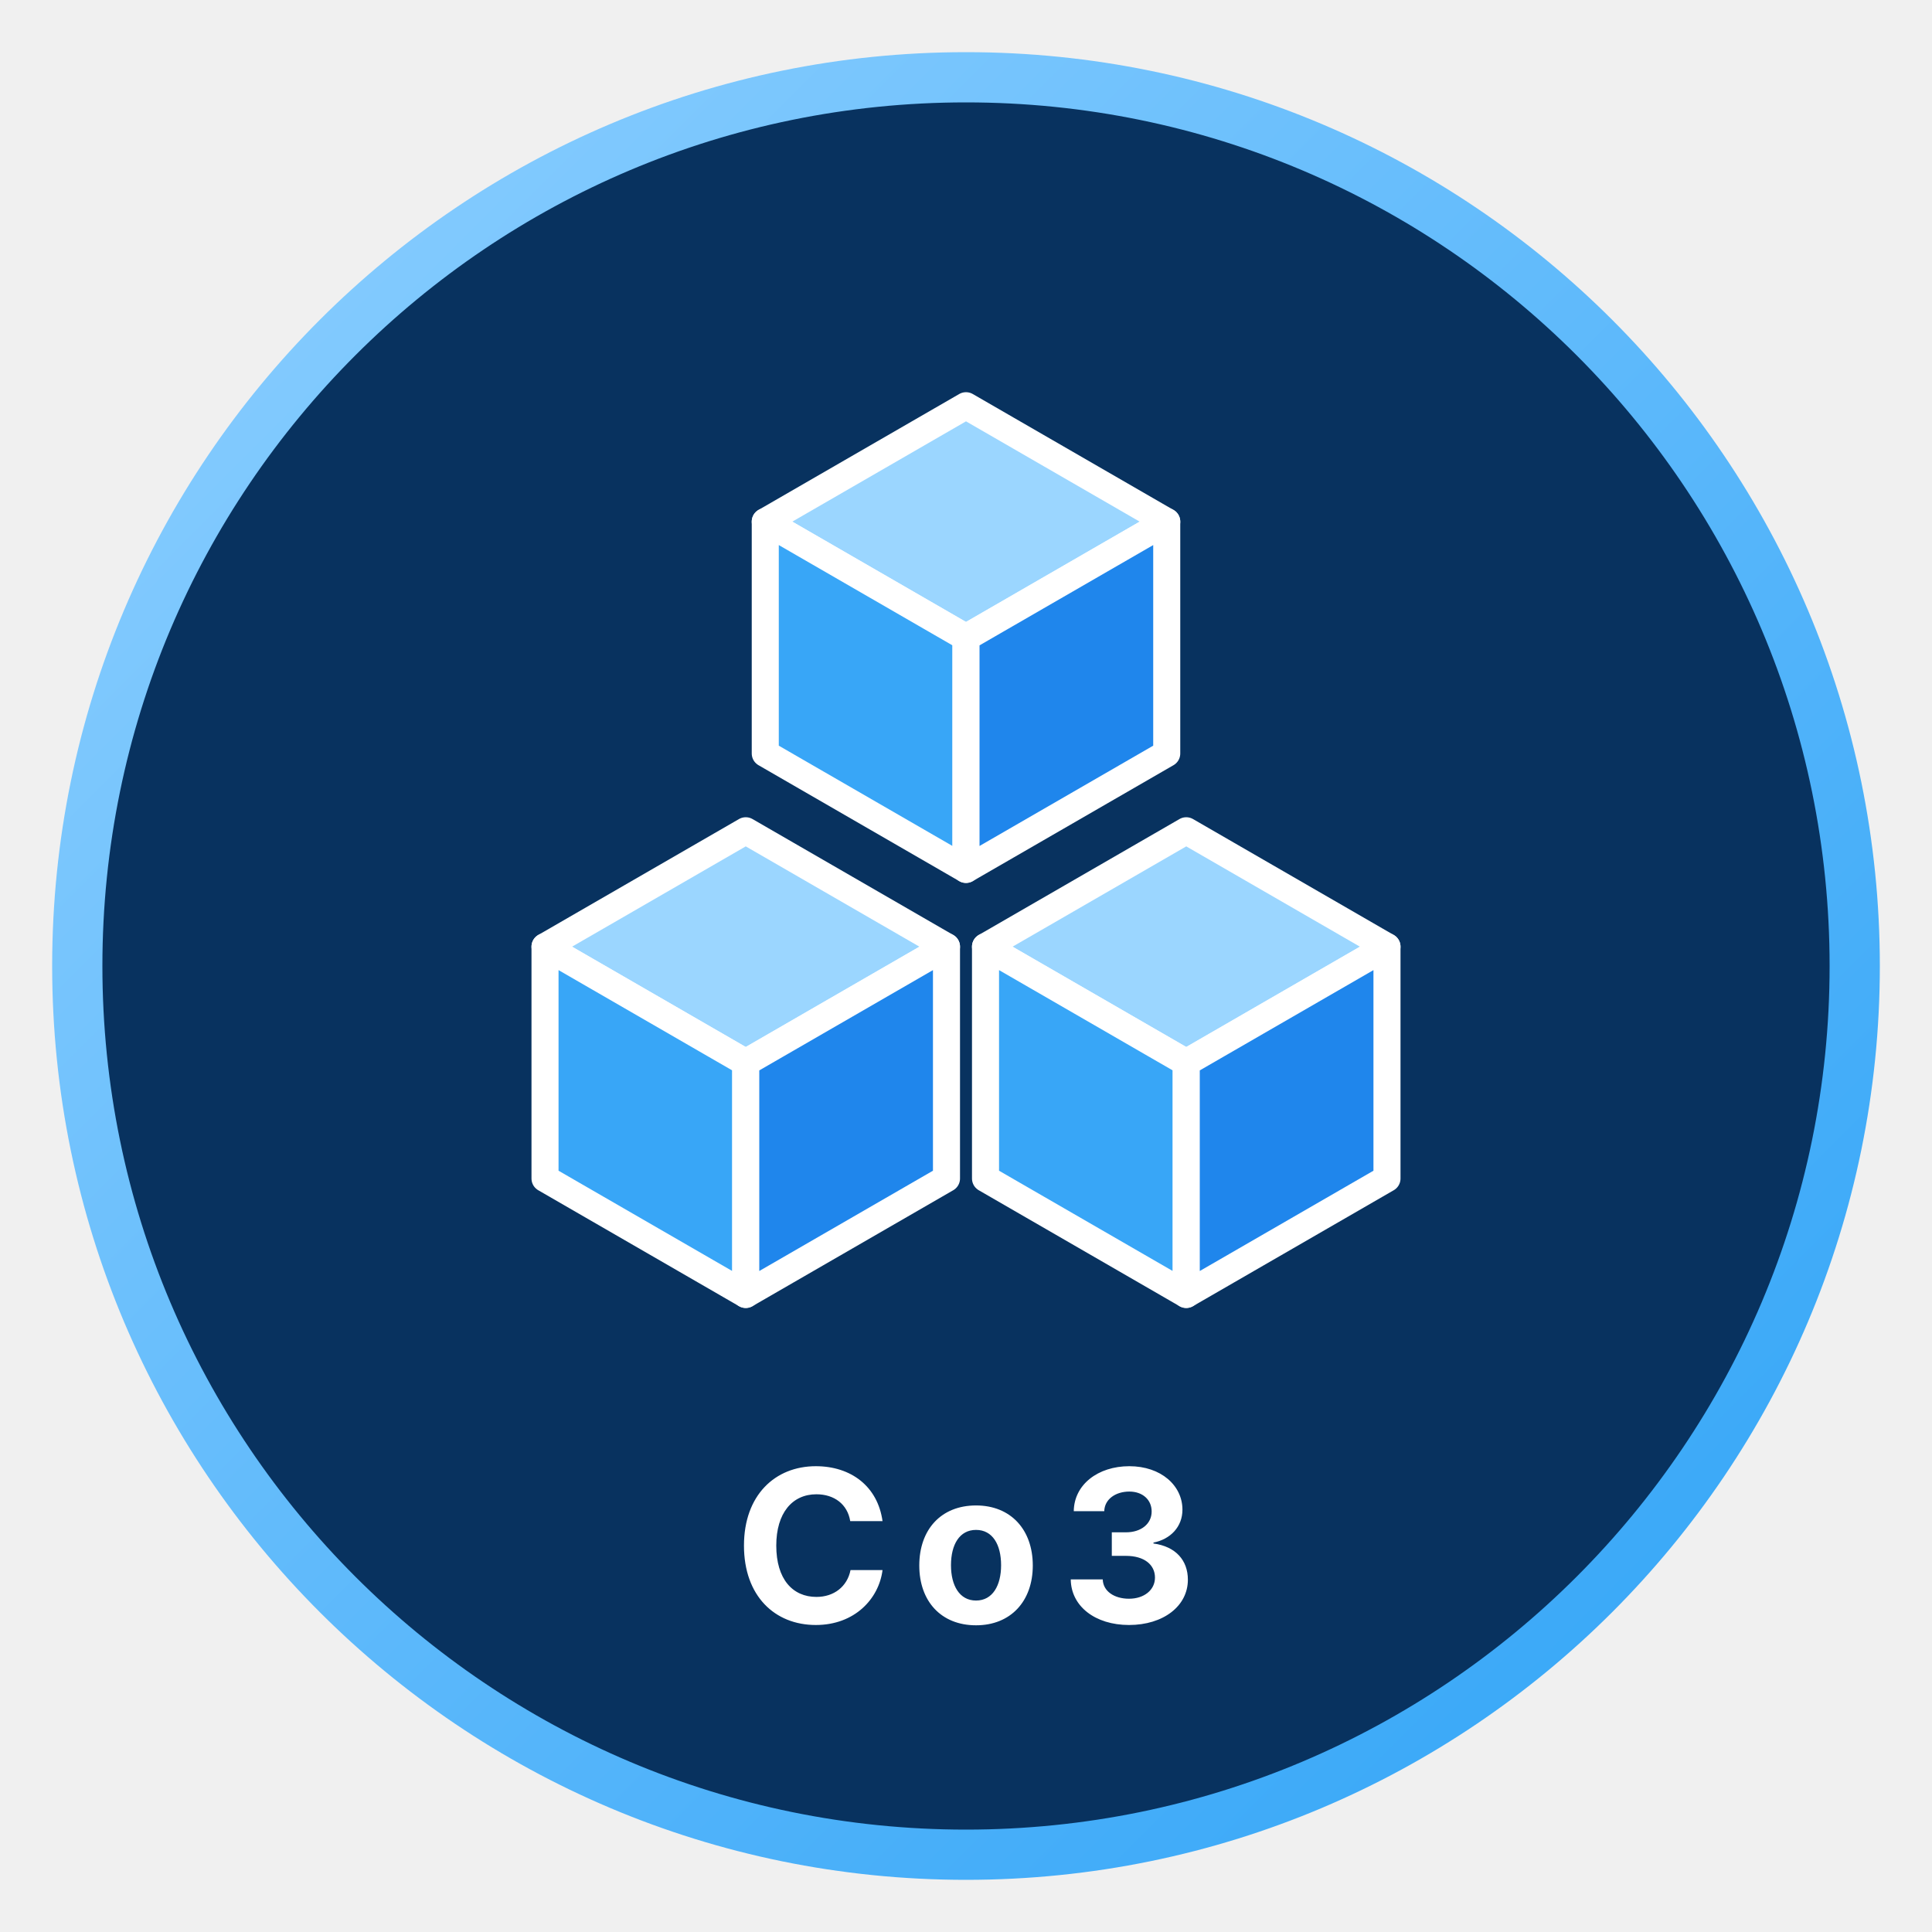
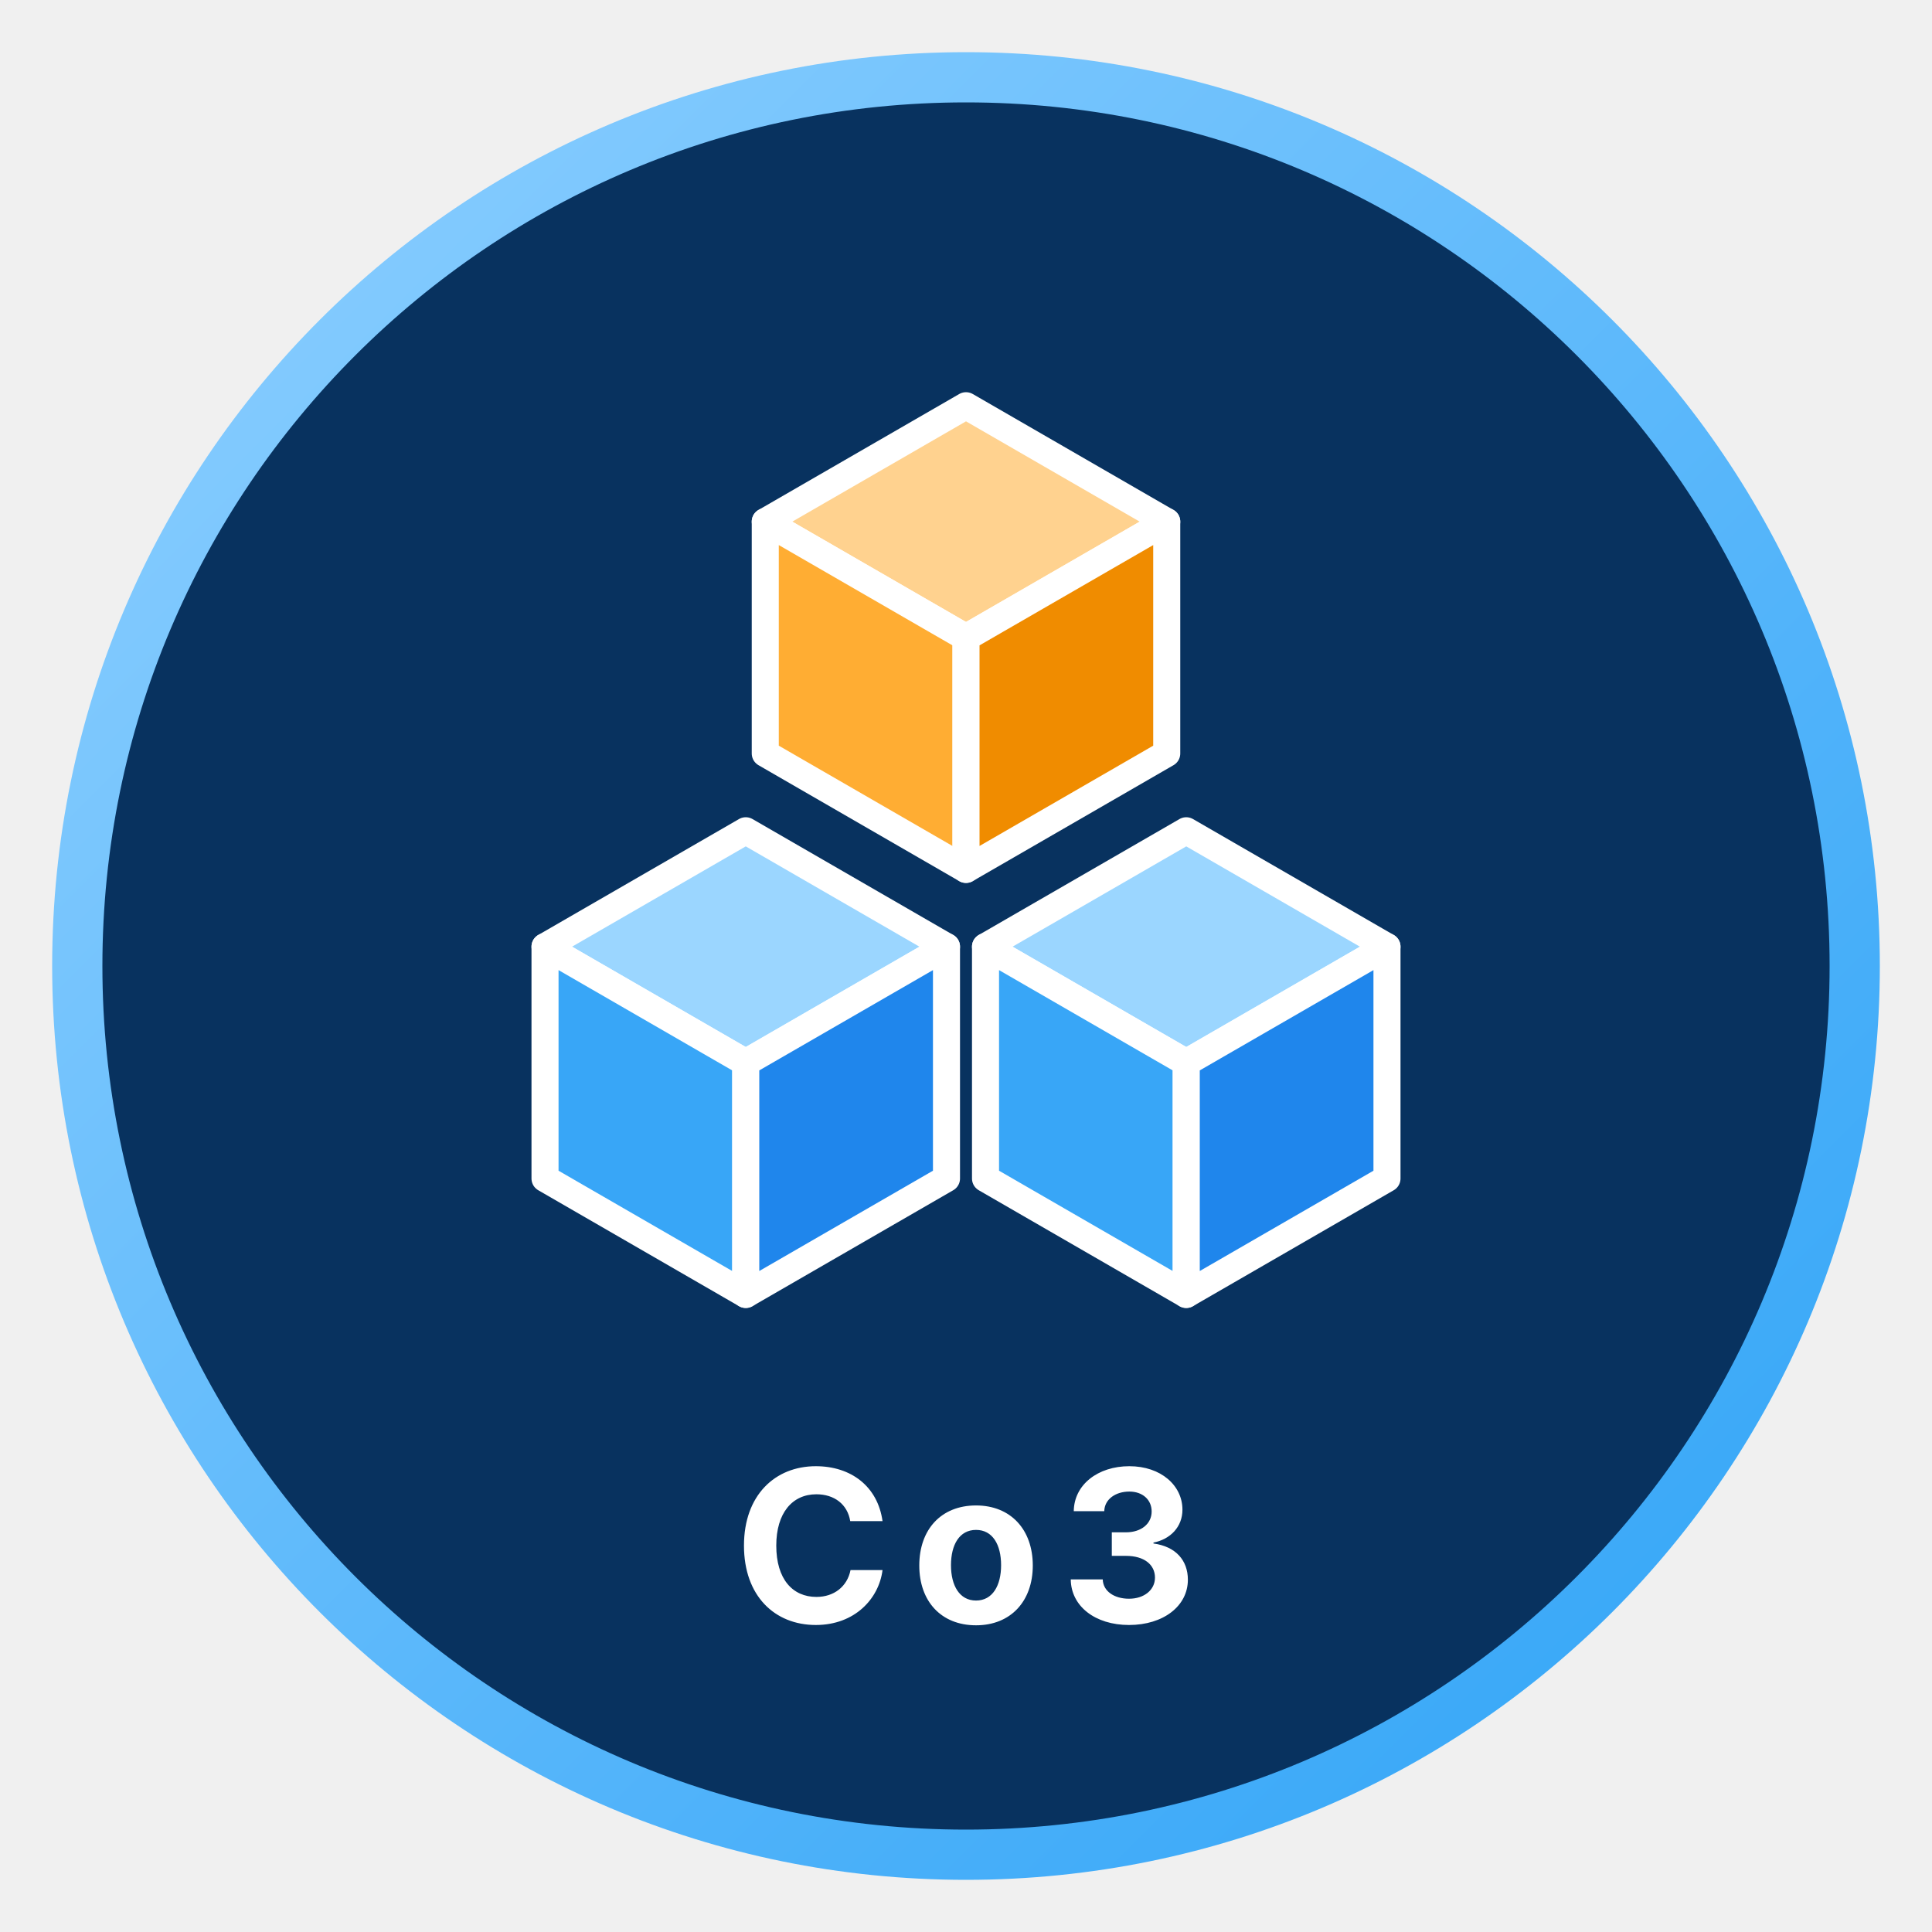
<svg xmlns="http://www.w3.org/2000/svg" viewBox="0 0 100 100">
  <defs>
    <linearGradient id="r" x1="0" y1="0" x2="1" y2="1">
      <stop offset="0" stop-color="#8FD0FF" />
      <stop offset="1" stop-color="#2EA3F7" />
    </linearGradient>
  </defs>
  <circle cx="50" cy="50" r="46" fill="#08325F" stroke="url(#r)" stroke-width="2.6" />
-   <polygon points="50.00,21.00 60.39,27.00 50.00,33.00 39.61,27.00" fill="#9BD6FF" stroke="#FFFFFF" stroke-width="1.4" stroke-linejoin="round" />
-   <polygon points="39.61,27.00 50.00,33.00 50.00,45.00 39.61,39.00" fill="#38A6F7" stroke="#FFFFFF" stroke-width="1.4" stroke-linejoin="round" />
-   <polygon points="50.00,33.00 60.39,27.00 60.39,39.00 50.00,45.00" fill="#1F86EC" stroke="#FFFFFF" stroke-width="1.4" stroke-linejoin="round" />
+   <polygon points="50.00,21.00 60.39,27.00 50.00,33.00 39.61,27.00" fill="#FFD28F" stroke="#FFFFFF" stroke-width="1.4" stroke-linejoin="round" />
+   <polygon points="39.61,27.00 50.00,33.00 50.00,45.00 39.61,39.00" fill="#FFAD33" stroke="#FFFFFF" stroke-width="1.4" stroke-linejoin="round" />
+   <polygon points="50.00,33.00 60.39,27.00 60.39,39.00 50.00,45.00" fill="#F08C00" stroke="#FFFFFF" stroke-width="1.4" stroke-linejoin="round" />
  <polygon points="38.60,43.00 48.99,49.00 38.60,55.00 28.21,49.00" fill="#9BD6FF" stroke="#FFFFFF" stroke-width="1.4" stroke-linejoin="round" />
  <polygon points="28.21,49.00 38.60,55.00 38.60,67.00 28.21,61.00" fill="#38A6F7" stroke="#FFFFFF" stroke-width="1.4" stroke-linejoin="round" />
  <polygon points="38.60,55.00 48.99,49.00 48.99,61.00 38.60,67.00" fill="#1F86EC" stroke="#FFFFFF" stroke-width="1.4" stroke-linejoin="round" />
  <polygon points="61.40,43.00 71.79,49.00 61.40,55.00 51.01,49.00" fill="#9BD6FF" stroke="#FFFFFF" stroke-width="1.4" stroke-linejoin="round" />
  <polygon points="51.01,49.00 61.40,55.00 61.40,67.00 51.01,61.00" fill="#38A6F7" stroke="#FFFFFF" stroke-width="1.4" stroke-linejoin="round" />
  <polygon points="61.40,55.00 71.79,49.00 71.79,61.00 61.40,67.00" fill="#1F86EC" stroke="#FFFFFF" stroke-width="1.4" stroke-linejoin="round" />
  <text x="50" y="84" text-anchor="middle" font-family="Inter, Arial, sans-serif" font-weight="700" font-size="11" letter-spacing="1" fill="#FFFFFF">Co3</text>
</svg>
